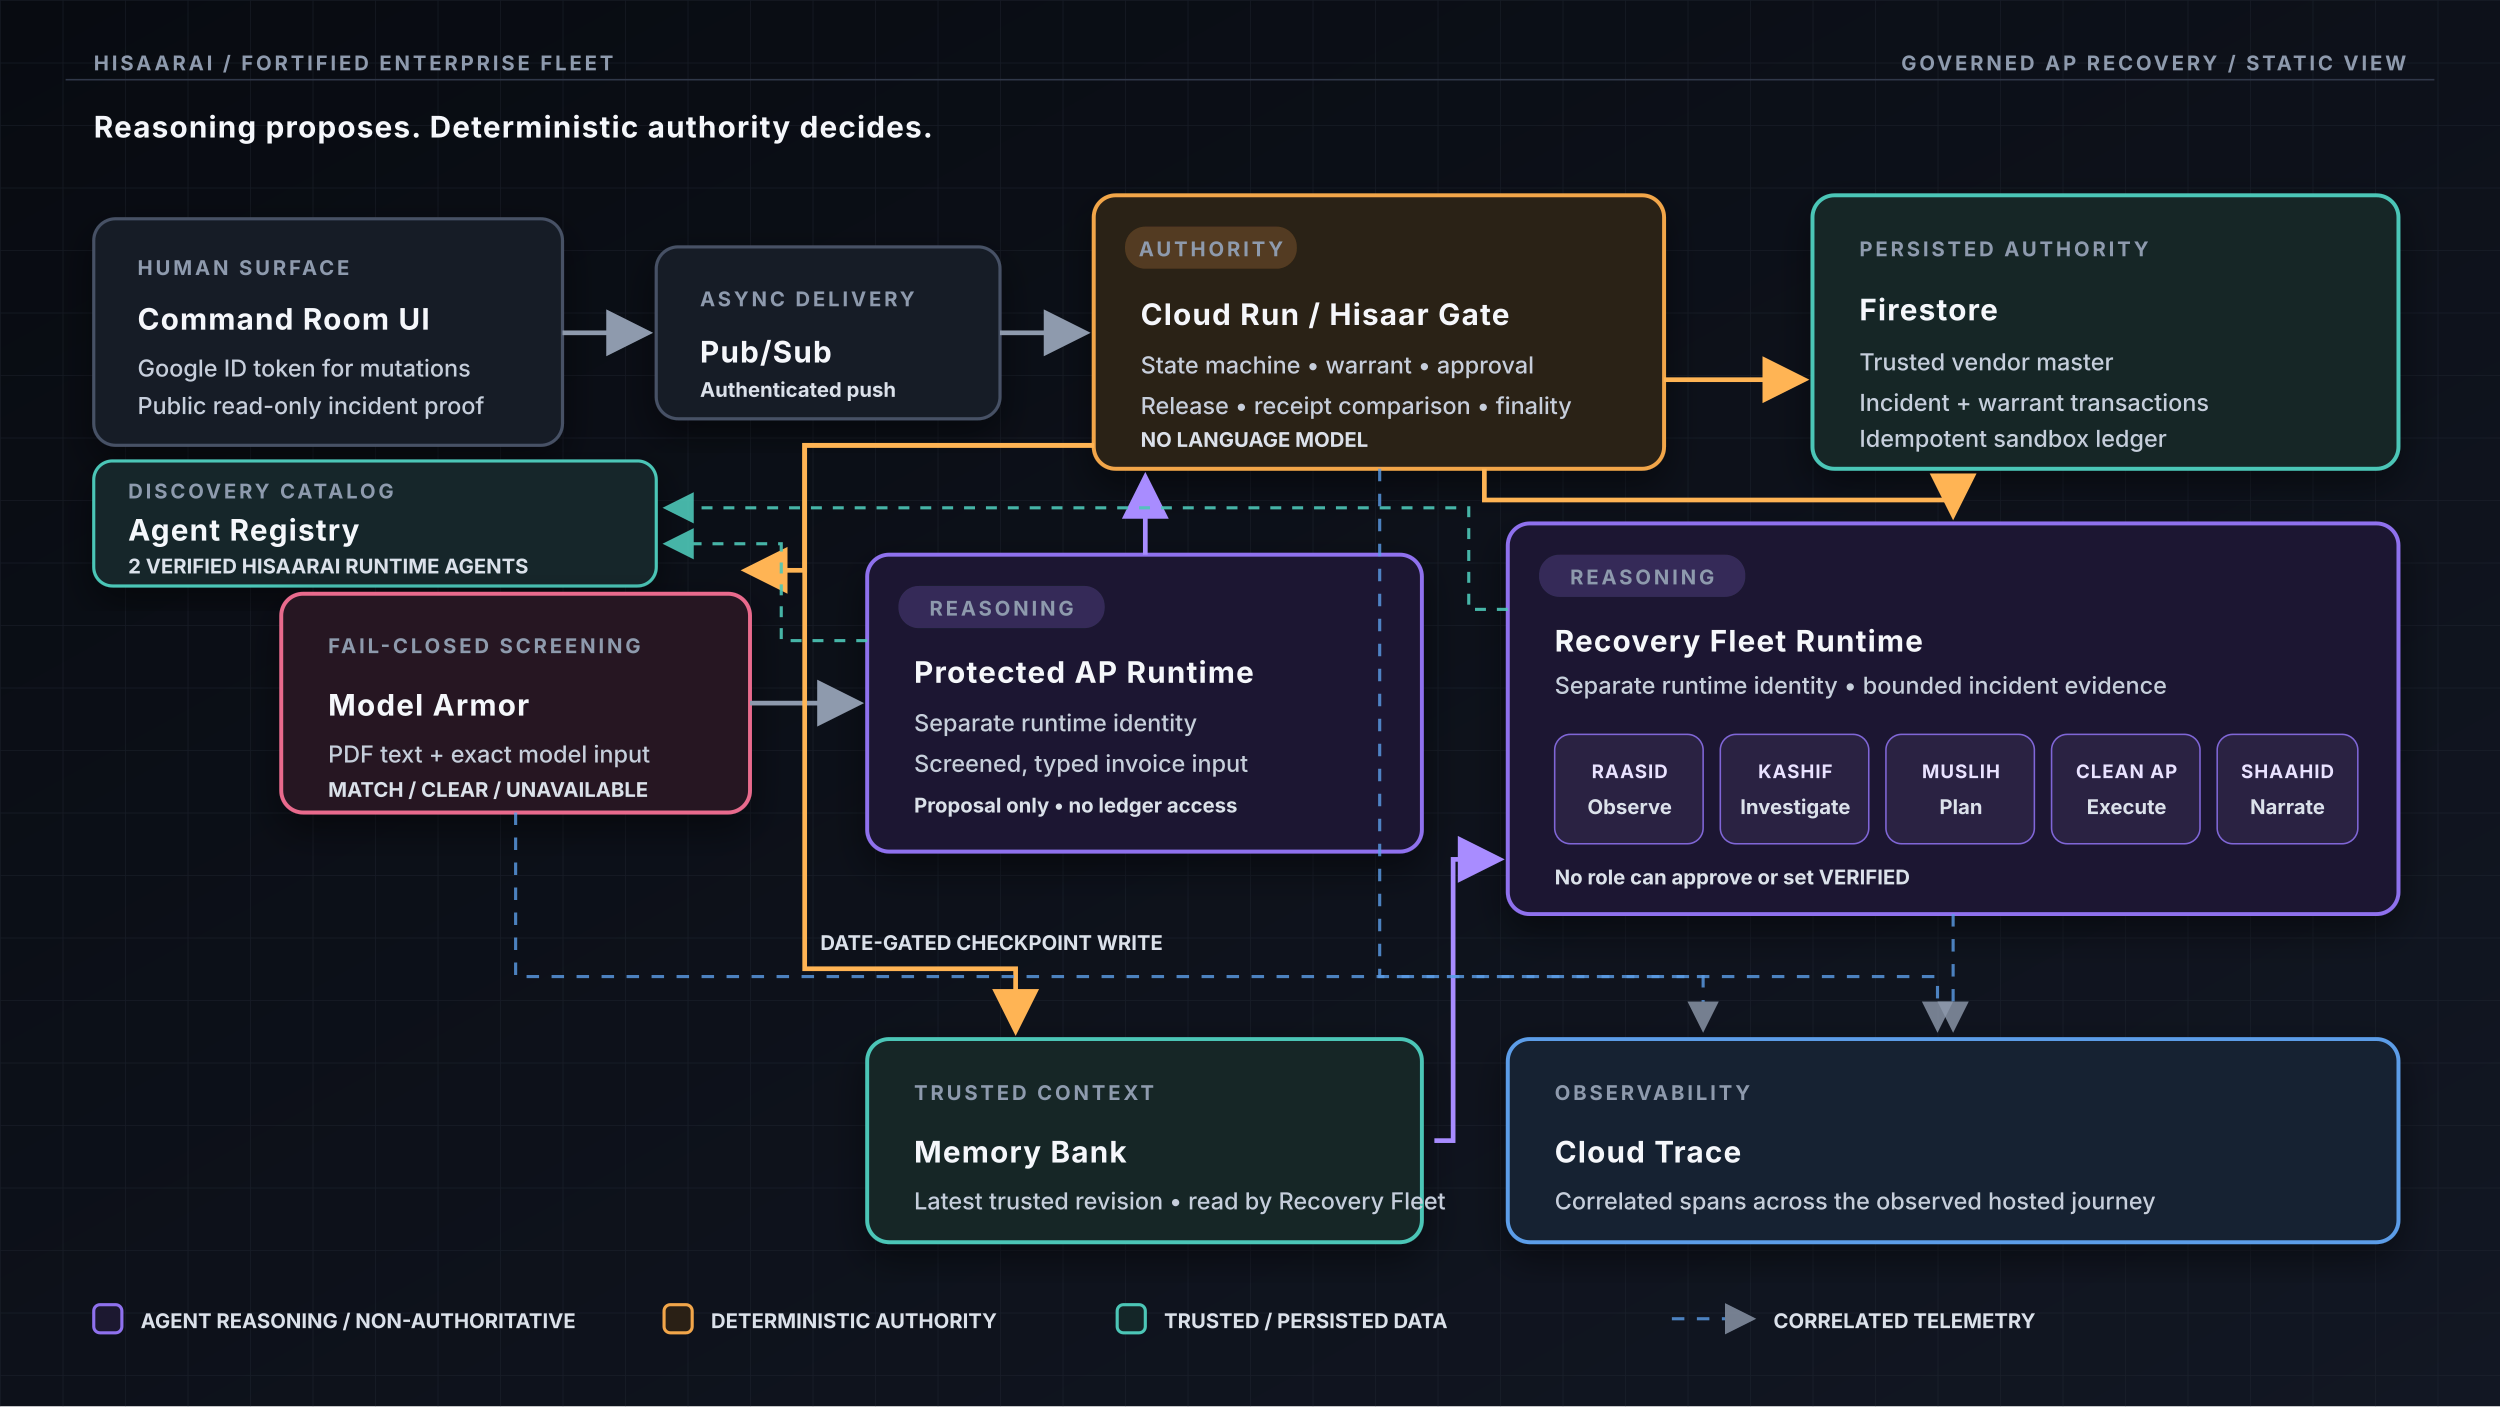
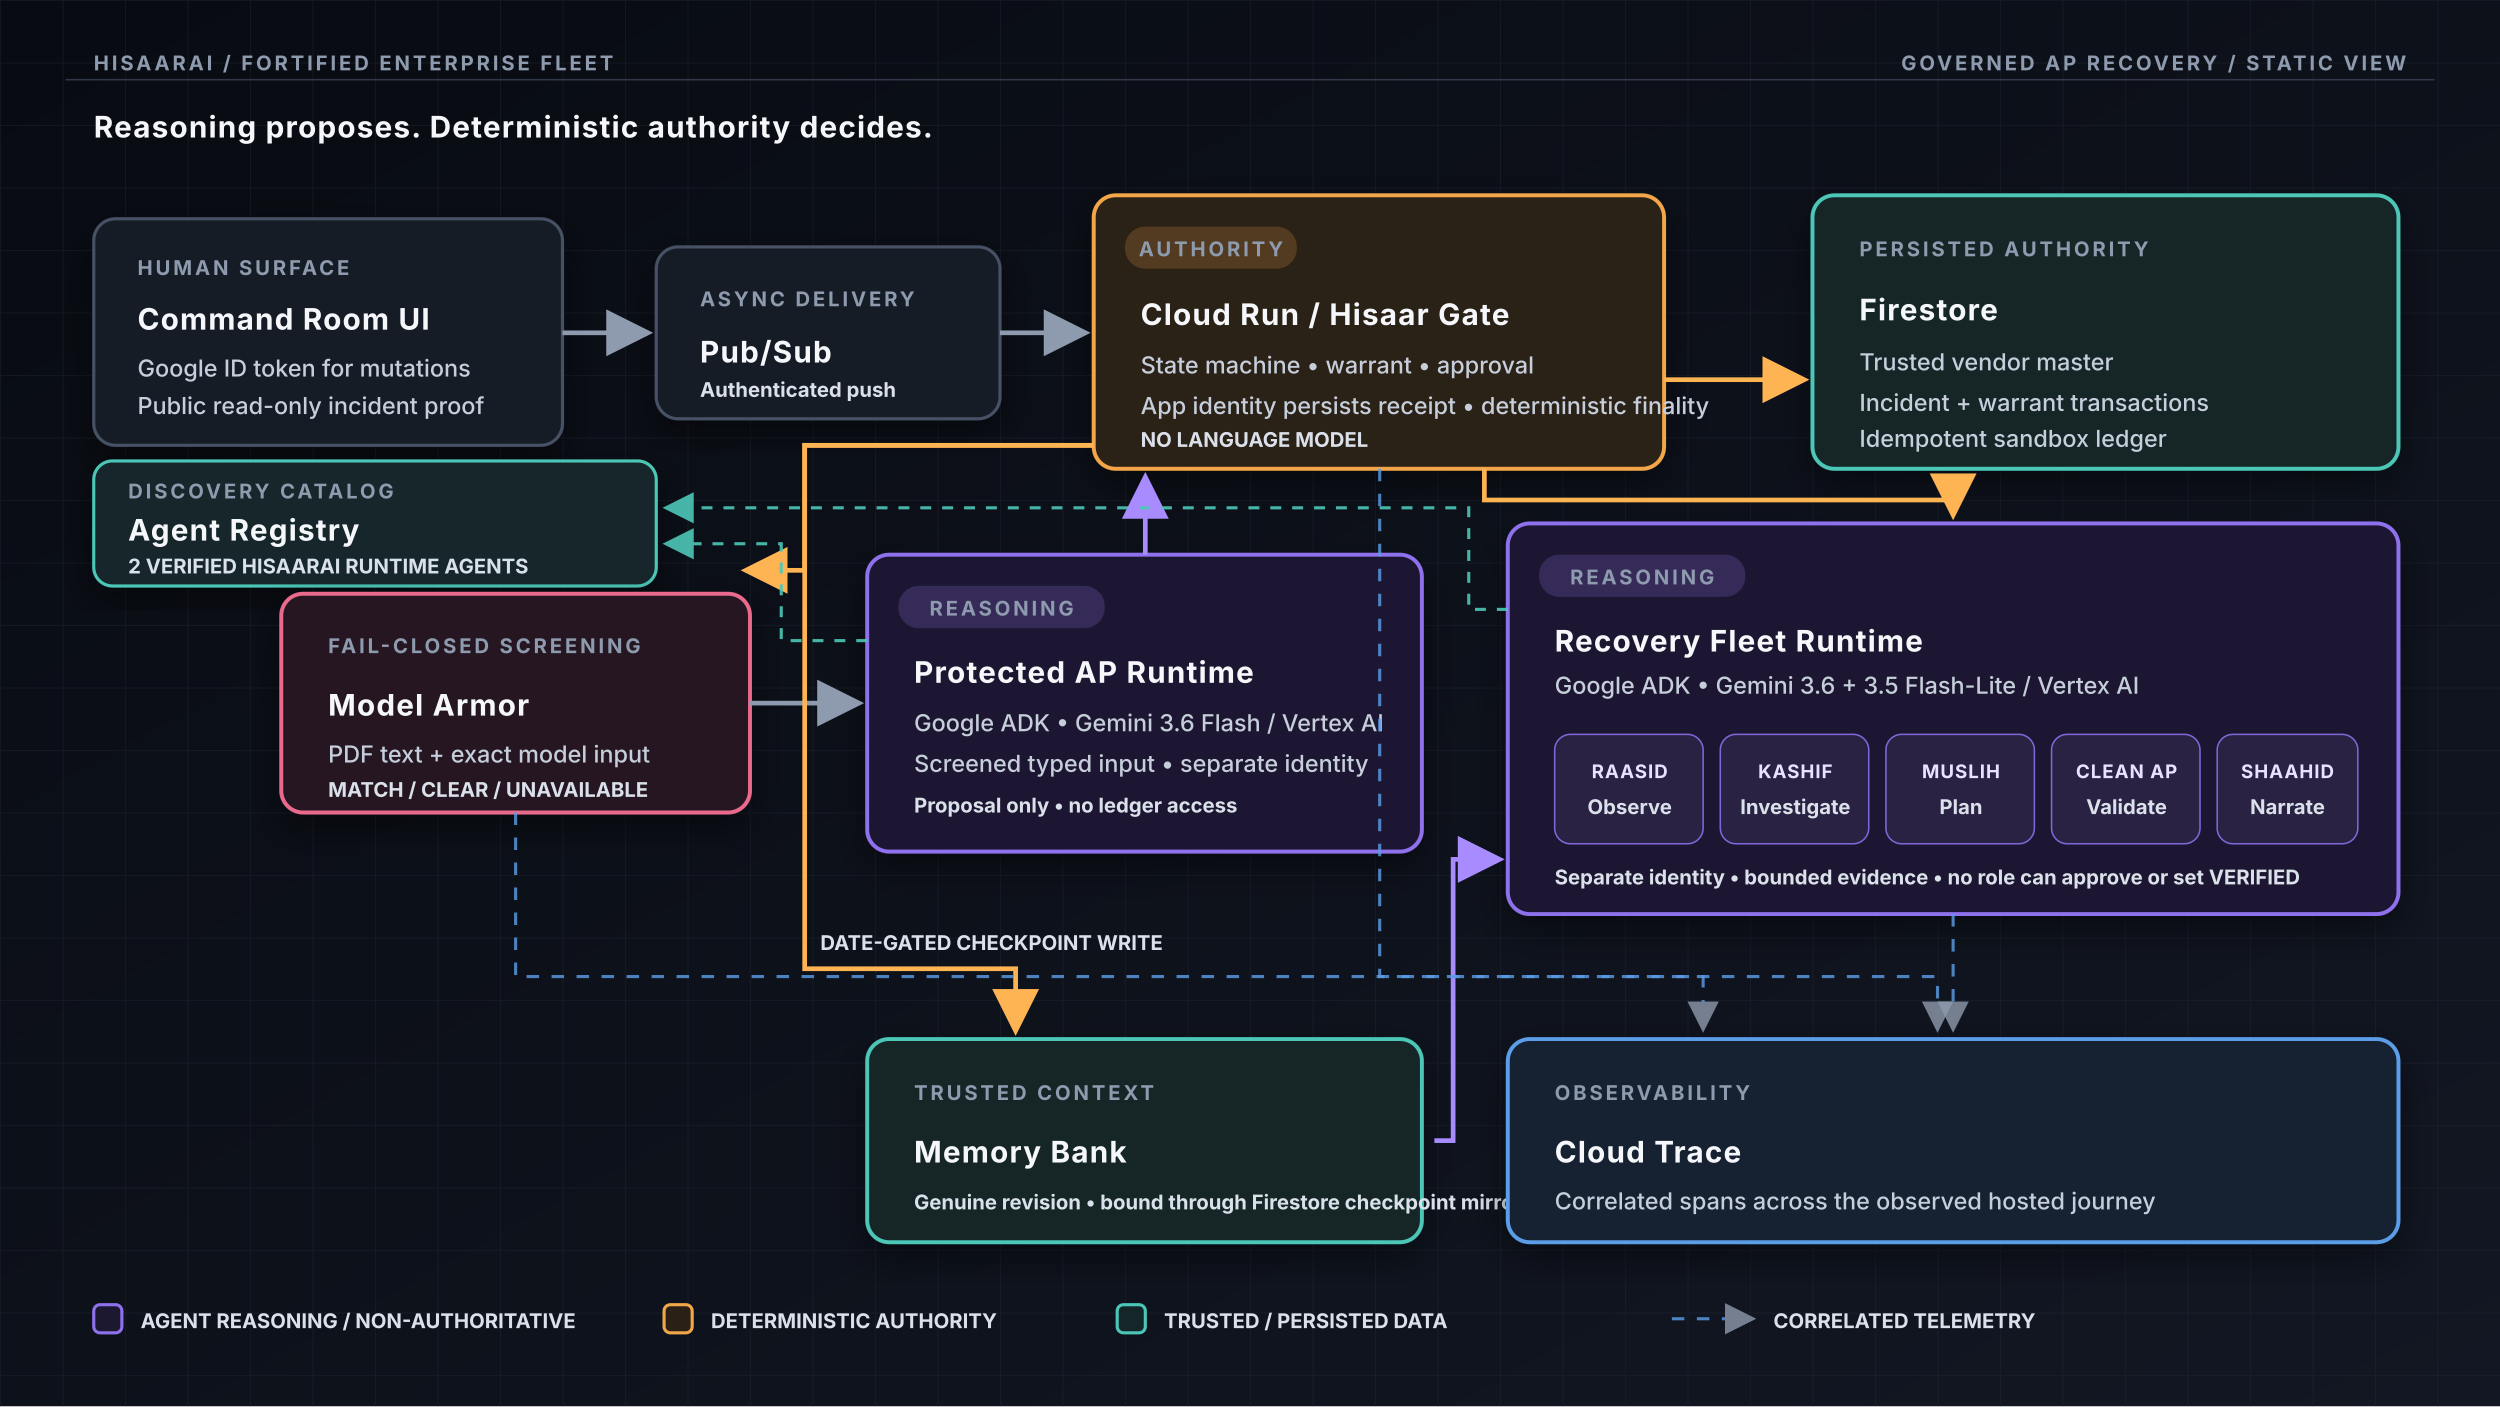
<svg xmlns="http://www.w3.org/2000/svg" width="1600" height="900" viewBox="0 0 1600 900" role="img" aria-labelledby="title description">
  <defs>
    <linearGradient id="background" x1="0" y1="0" x2="1" y2="1">
      <stop offset="0" stop-color="#080b11" />
      <stop offset="1" stop-color="#121723" />
    </linearGradient>
    <pattern id="grid" width="40" height="40" patternUnits="userSpaceOnUse">
      <path d="M40 0H0V40" fill="none" stroke="#242b38" stroke-width="1" opacity="0.45" />
    </pattern>
    <filter id="shadow" x="-20%" y="-20%" width="140%" height="140%">
      <feDropShadow dx="0" dy="10" stdDeviation="12" flood-color="#000" flood-opacity="0.45" />
    </filter>
    <marker id="arrow-neutral" markerWidth="10" markerHeight="10" refX="8" refY="5" orient="auto">
      <path d="M0 0L10 5L0 10Z" fill="#8e9aad" />
    </marker>
    <marker id="arrow-reason" markerWidth="10" markerHeight="10" refX="8" refY="5" orient="auto">
      <path d="M0 0L10 5L0 10Z" fill="#a88cff" />
    </marker>
    <marker id="arrow-authority" markerWidth="10" markerHeight="10" refX="8" refY="5" orient="auto">
      <path d="M0 0L10 5L0 10Z" fill="#ffb454" />
    </marker>
    <marker id="arrow-catalog" markerWidth="10" markerHeight="10" refX="8" refY="5" orient="auto">
      <path d="M0 0L10 5L0 10Z" fill="#4cc6b7" />
    </marker>
    <style>
      .label { font: 700 19px Inter, ui-sans-serif, system-ui, sans-serif; letter-spacing: .04em; fill: #f5f7fb; }
      .kicker { font: 700 13px Inter, ui-sans-serif, system-ui, sans-serif; letter-spacing: .14em; fill: #8e9aad; }
      .copy { font: 500 15px Inter, ui-sans-serif, system-ui, sans-serif; fill: #c6cedb; }
      .small { font: 650 13px Inter, ui-sans-serif, system-ui, sans-serif; fill: #dbe1ea; }
      .role { font: 700 12px Inter, ui-sans-serif, system-ui, sans-serif; letter-spacing: .05em; fill: #e9e2ff; }
      .neutral { fill: #171d28; stroke: #465165; stroke-width: 2; }
      .reason { fill: #1c1830; stroke: #8f71ee; stroke-width: 2.5; }
      .authority { fill: #2a2015; stroke: #f2a64a; stroke-width: 2.5; }
      .security { fill: #251923; stroke: #e96b8d; stroke-width: 2.5; }
      .data { fill: #142628; stroke: #4cc6b7; stroke-width: 2.5; }
      .trace { fill: #152130; stroke: #5b9de8; stroke-width: 2.5; }
      .catalog { fill: #12262a; stroke: #4cc6b7; stroke-width: 2; }
      .flow { fill: none; stroke: #8e9aad; stroke-width: 3; marker-end: url(#arrow-neutral); }
      .reason-flow { fill: none; stroke: #a88cff; stroke-width: 3; marker-end: url(#arrow-reason); }
      .authority-flow { fill: none; stroke: #ffb454; stroke-width: 3; marker-end: url(#arrow-authority); }
      .telemetry { fill: none; stroke: #5b9de8; stroke-width: 2; stroke-dasharray: 8 8; marker-end: url(#arrow-neutral); opacity: .8; }
      .catalog-flow { fill: none; stroke: #4cc6b7; stroke-width: 2; stroke-dasharray: 7 7; marker-end: url(#arrow-catalog); opacity: .9; }
    </style>
  </defs>
  <rect width="1600" height="900" fill="url(#background)" />
  <rect width="1600" height="900" fill="url(#grid)" />
  <path d="M42 51H1558" stroke="#303849" stroke-width="1" />
  <text x="60" y="45" class="kicker" fill="#ffb454">HISAARAI / FORTIFIED ENTERPRISE FLEET</text>
  <text x="60" y="88" class="label" font-size="31">Reasoning proposes. Deterministic authority decides.</text>
  <text x="1540" y="45" class="kicker" text-anchor="end">GOVERNED AP RECOVERY / STATIC VIEW</text>
  <g filter="url(#shadow)">
    <rect x="60" y="140" width="300" height="145" rx="14" class="neutral" />
    <text x="88" y="176" class="kicker">HUMAN SURFACE</text>
    <text x="88" y="211" class="label">Command Room UI</text>
    <text x="88" y="241" class="copy">Google ID token for mutations</text>
    <text x="88" y="265" class="copy">Public read-only incident proof</text>
  </g>
  <g filter="url(#shadow)">
    <rect x="60" y="295" width="360" height="80" rx="12" class="catalog" />
    <text x="82" y="319" class="kicker" fill="#79ddd1">DISCOVERY CATALOG</text>
    <text x="82" y="346" class="label">Agent Registry</text>
    <text x="82" y="367" class="small">2 VERIFIED HISAARAI RUNTIME AGENTS</text>
  </g>
  <g filter="url(#shadow)">
    <rect x="420" y="158" width="220" height="110" rx="14" class="neutral" />
    <text x="448" y="196" class="kicker">ASYNC DELIVERY</text>
    <text x="448" y="232" class="label">Pub/Sub</text>
    <text x="448" y="254" class="small">Authenticated push</text>
  </g>
  <g filter="url(#shadow)">
    <rect x="700" y="125" width="365" height="175" rx="14" class="authority" />
    <rect x="720" y="145" width="110" height="27" rx="13" fill="#f2a64a" opacity="0.2" />
    <text x="775" y="164" class="kicker" text-anchor="middle" fill="#ffc77f">AUTHORITY</text>
    <text x="730" y="208" class="label">Cloud Run / Hisaar Gate</text>
    <text x="730" y="239" class="copy">State machine • warrant • approval</text>
-     <text x="730" y="265" class="copy">Release • receipt comparison • finality</text>
+     <text x="730" y="265" class="copy">App identity persists receipt • deterministic finality</text>
    <text x="730" y="286" class="small" fill="#ffc77f">NO LANGUAGE MODEL</text>
  </g>
  <g filter="url(#shadow)">
    <rect x="1160" y="125" width="375" height="175" rx="14" class="data" />
    <text x="1190" y="164" class="kicker" fill="#79ddd1">PERSISTED AUTHORITY</text>
    <text x="1190" y="205" class="label">Firestore</text>
    <text x="1190" y="237" class="copy">Trusted vendor master</text>
    <text x="1190" y="263" class="copy">Incident + warrant transactions</text>
    <text x="1190" y="286" class="copy">Idempotent sandbox ledger</text>
  </g>
  <g filter="url(#shadow)">
    <rect x="180" y="380" width="300" height="140" rx="14" class="security" />
    <text x="210" y="418" class="kicker" fill="#ff94b1">FAIL-CLOSED SCREENING</text>
    <text x="210" y="458" class="label">Model Armor</text>
    <text x="210" y="488" class="copy">PDF text + exact model input</text>
    <text x="210" y="510" class="small">MATCH / CLEAR / UNAVAILABLE</text>
  </g>
  <g filter="url(#shadow)">
    <rect x="555" y="355" width="355" height="190" rx="14" class="reason" />
    <rect x="575" y="375" width="132" height="27" rx="13" fill="#8f71ee" opacity="0.22" />
    <text x="641" y="394" class="kicker" text-anchor="middle" fill="#c3b2ff">REASONING</text>
    <text x="585" y="437" class="label">Protected AP Runtime</text>
-     <text x="585" y="468" class="copy">Separate runtime identity</text>
-     <text x="585" y="494" class="copy">Screened, typed invoice input</text>
+     <text x="585" y="468" class="copy">Google ADK • Gemini 3.6 Flash / Vertex AI</text>
+     <text x="585" y="494" class="copy">Screened typed input • separate identity</text>
    <text x="585" y="520" class="small" fill="#c3b2ff">Proposal only • no ledger access</text>
  </g>
  <g filter="url(#shadow)">
    <rect x="965" y="335" width="570" height="250" rx="14" class="reason" />
    <rect x="985" y="355" width="132" height="27" rx="13" fill="#8f71ee" opacity="0.22" />
    <text x="1051" y="374" class="kicker" text-anchor="middle" fill="#c3b2ff">REASONING</text>
    <text x="995" y="417" class="label">Recovery Fleet Runtime</text>
-     <text x="995" y="444" class="copy">Separate runtime identity • bounded incident evidence</text>
+     <text x="995" y="444" class="copy">Google ADK • Gemini 3.6 + 3.5 Flash-Lite / Vertex AI</text>
    <rect x="995" y="470" width="95" height="70" rx="10" fill="#292143" stroke="#8066d7" />
    <rect x="1101" y="470" width="95" height="70" rx="10" fill="#292143" stroke="#8066d7" />
    <rect x="1207" y="470" width="95" height="70" rx="10" fill="#292143" stroke="#8066d7" />
    <rect x="1313" y="470" width="95" height="70" rx="10" fill="#292143" stroke="#8066d7" />
    <rect x="1419" y="470" width="90" height="70" rx="10" fill="#292143" stroke="#8066d7" />
    <text x="1043" y="498" class="role" text-anchor="middle">RAASID</text>
    <text x="1043" y="521" class="small" text-anchor="middle">Observe</text>
    <text x="1149" y="498" class="role" text-anchor="middle">KASHIF</text>
    <text x="1149" y="521" class="small" text-anchor="middle">Investigate</text>
    <text x="1255" y="498" class="role" text-anchor="middle">MUSLIH</text>
    <text x="1255" y="521" class="small" text-anchor="middle">Plan</text>
    <text x="1361" y="498" class="role" text-anchor="middle">CLEAN AP</text>
-     <text x="1361" y="521" class="small" text-anchor="middle">Execute</text>
+     <text x="1361" y="521" class="small" text-anchor="middle">Validate</text>
    <text x="1464" y="498" class="role" text-anchor="middle">SHAAHID</text>
    <text x="1464" y="521" class="small" text-anchor="middle">Narrate</text>
-     <text x="995" y="566" class="small" fill="#c3b2ff">No role can approve or set VERIFIED</text>
+     <text x="995" y="566" class="small" fill="#c3b2ff">Separate identity • bounded evidence • no role can approve or set VERIFIED</text>
  </g>
  <g filter="url(#shadow)">
    <rect x="555" y="665" width="355" height="130" rx="14" class="data" />
    <text x="585" y="704" class="kicker" fill="#79ddd1">TRUSTED CONTEXT</text>
    <text x="585" y="744" class="label">Memory Bank</text>
-     <text x="585" y="774" class="copy">Latest trusted revision • read by Recovery Fleet</text>
+     <text x="585" y="774" class="small">Genuine revision • bound through Firestore checkpoint mirror</text>
  </g>
  <g filter="url(#shadow)">
    <rect x="965" y="665" width="570" height="130" rx="14" class="trace" />
    <text x="995" y="704" class="kicker" fill="#87bfff">OBSERVABILITY</text>
    <text x="995" y="744" class="label">Cloud Trace</text>
    <text x="995" y="774" class="copy">Correlated spans across the observed hosted journey</text>
  </g>
  <path d="M360 213H412" class="flow" />
  <path d="M640 213H692" class="flow" />
  <path d="M700 285H515V365H480" class="authority-flow" />
  <path d="M480 450H547" class="flow" />
  <path d="M733 355V308" class="reason-flow" />
  <path d="M1065 243H1152" class="authority-flow" />
  <path d="M950 300V320H1250V327" class="authority-flow" />
  <path d="M700 285H515V620H650V657" class="authority-flow" />
  <text x="525" y="608" class="small" fill="#ffc77f">DATE-GATED CHECKPOINT WRITE</text>
  <path d="M918 730H930V550H957" class="reason-flow" />
  <path d="M555 410H500V348H428" class="catalog-flow" />
  <path d="M965 390H940V325H428" class="catalog-flow" />
  <path d="M883 300V625H1240V657" class="telemetry" />
  <path d="M330 520V625H1090V657" class="telemetry" />
  <path d="M1250 585V657" class="telemetry" />
  <g transform="translate(60 835)">
    <rect width="18" height="18" rx="4" fill="#1c1830" stroke="#8f71ee" stroke-width="2" />
    <text x="30" y="15" class="small">AGENT REASONING / NON-AUTHORITATIVE</text>
    <rect x="365" width="18" height="18" rx="4" fill="#2a2015" stroke="#f2a64a" stroke-width="2" />
    <text x="395" y="15" class="small">DETERMINISTIC AUTHORITY</text>
    <rect x="655" width="18" height="18" rx="4" fill="#142628" stroke="#4cc6b7" stroke-width="2" />
    <text x="685" y="15" class="small">TRUSTED / PERSISTED DATA</text>
    <path d="M1010 9H1060" class="telemetry" />
    <text x="1075" y="15" class="small">CORRELATED TELEMETRY</text>
  </g>
</svg>
